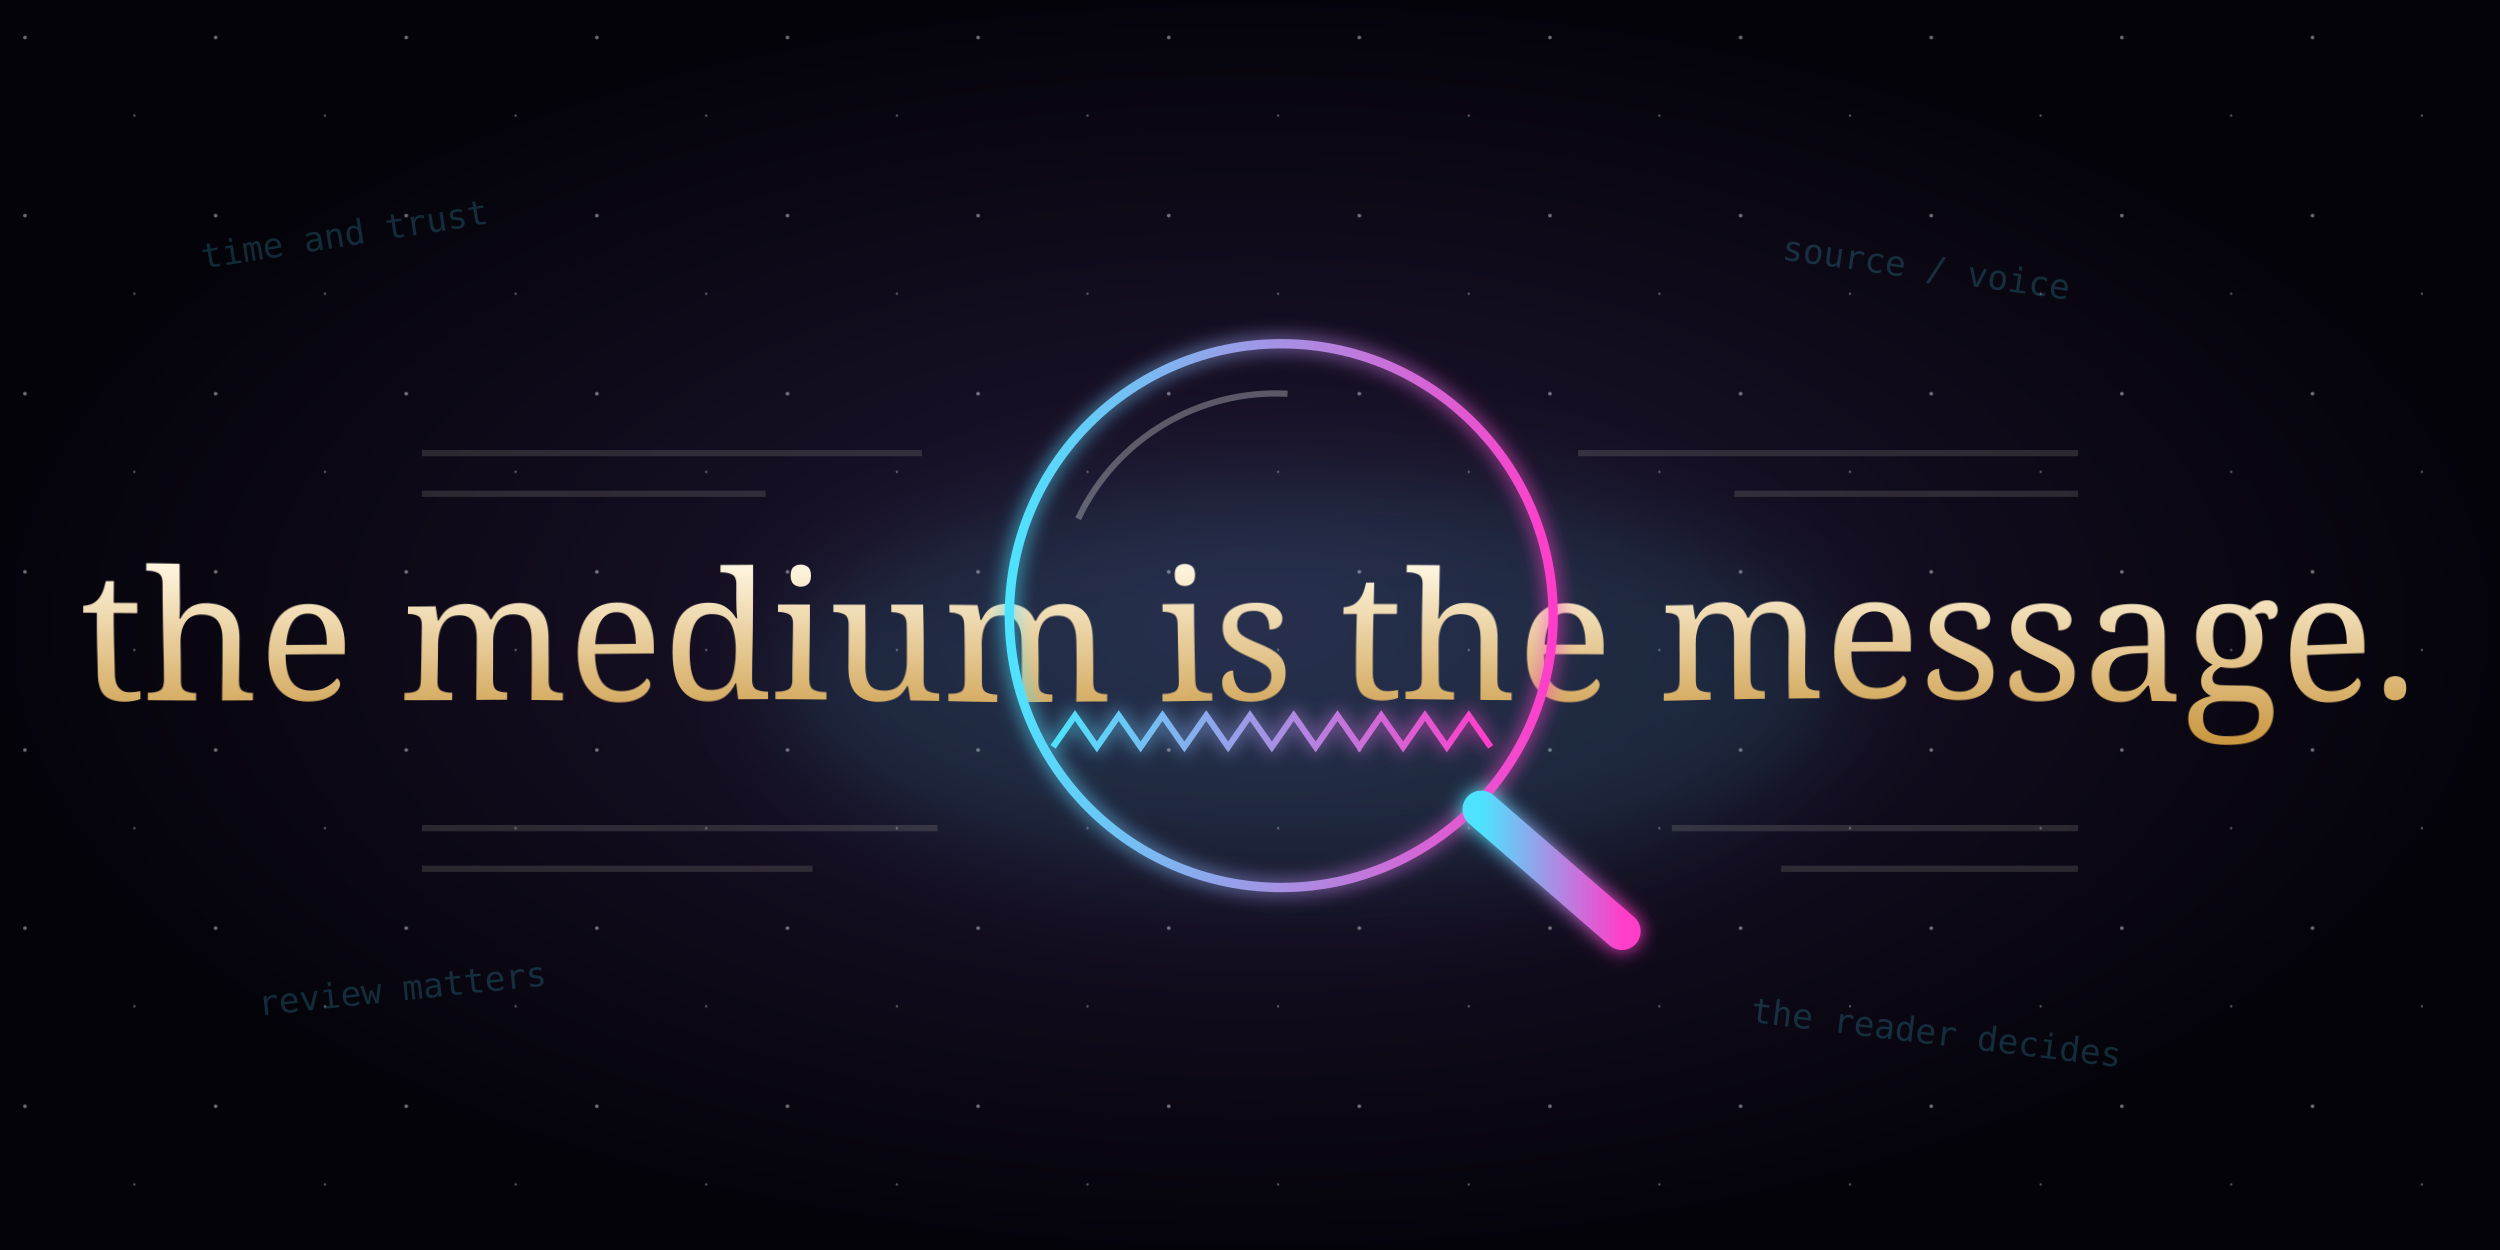
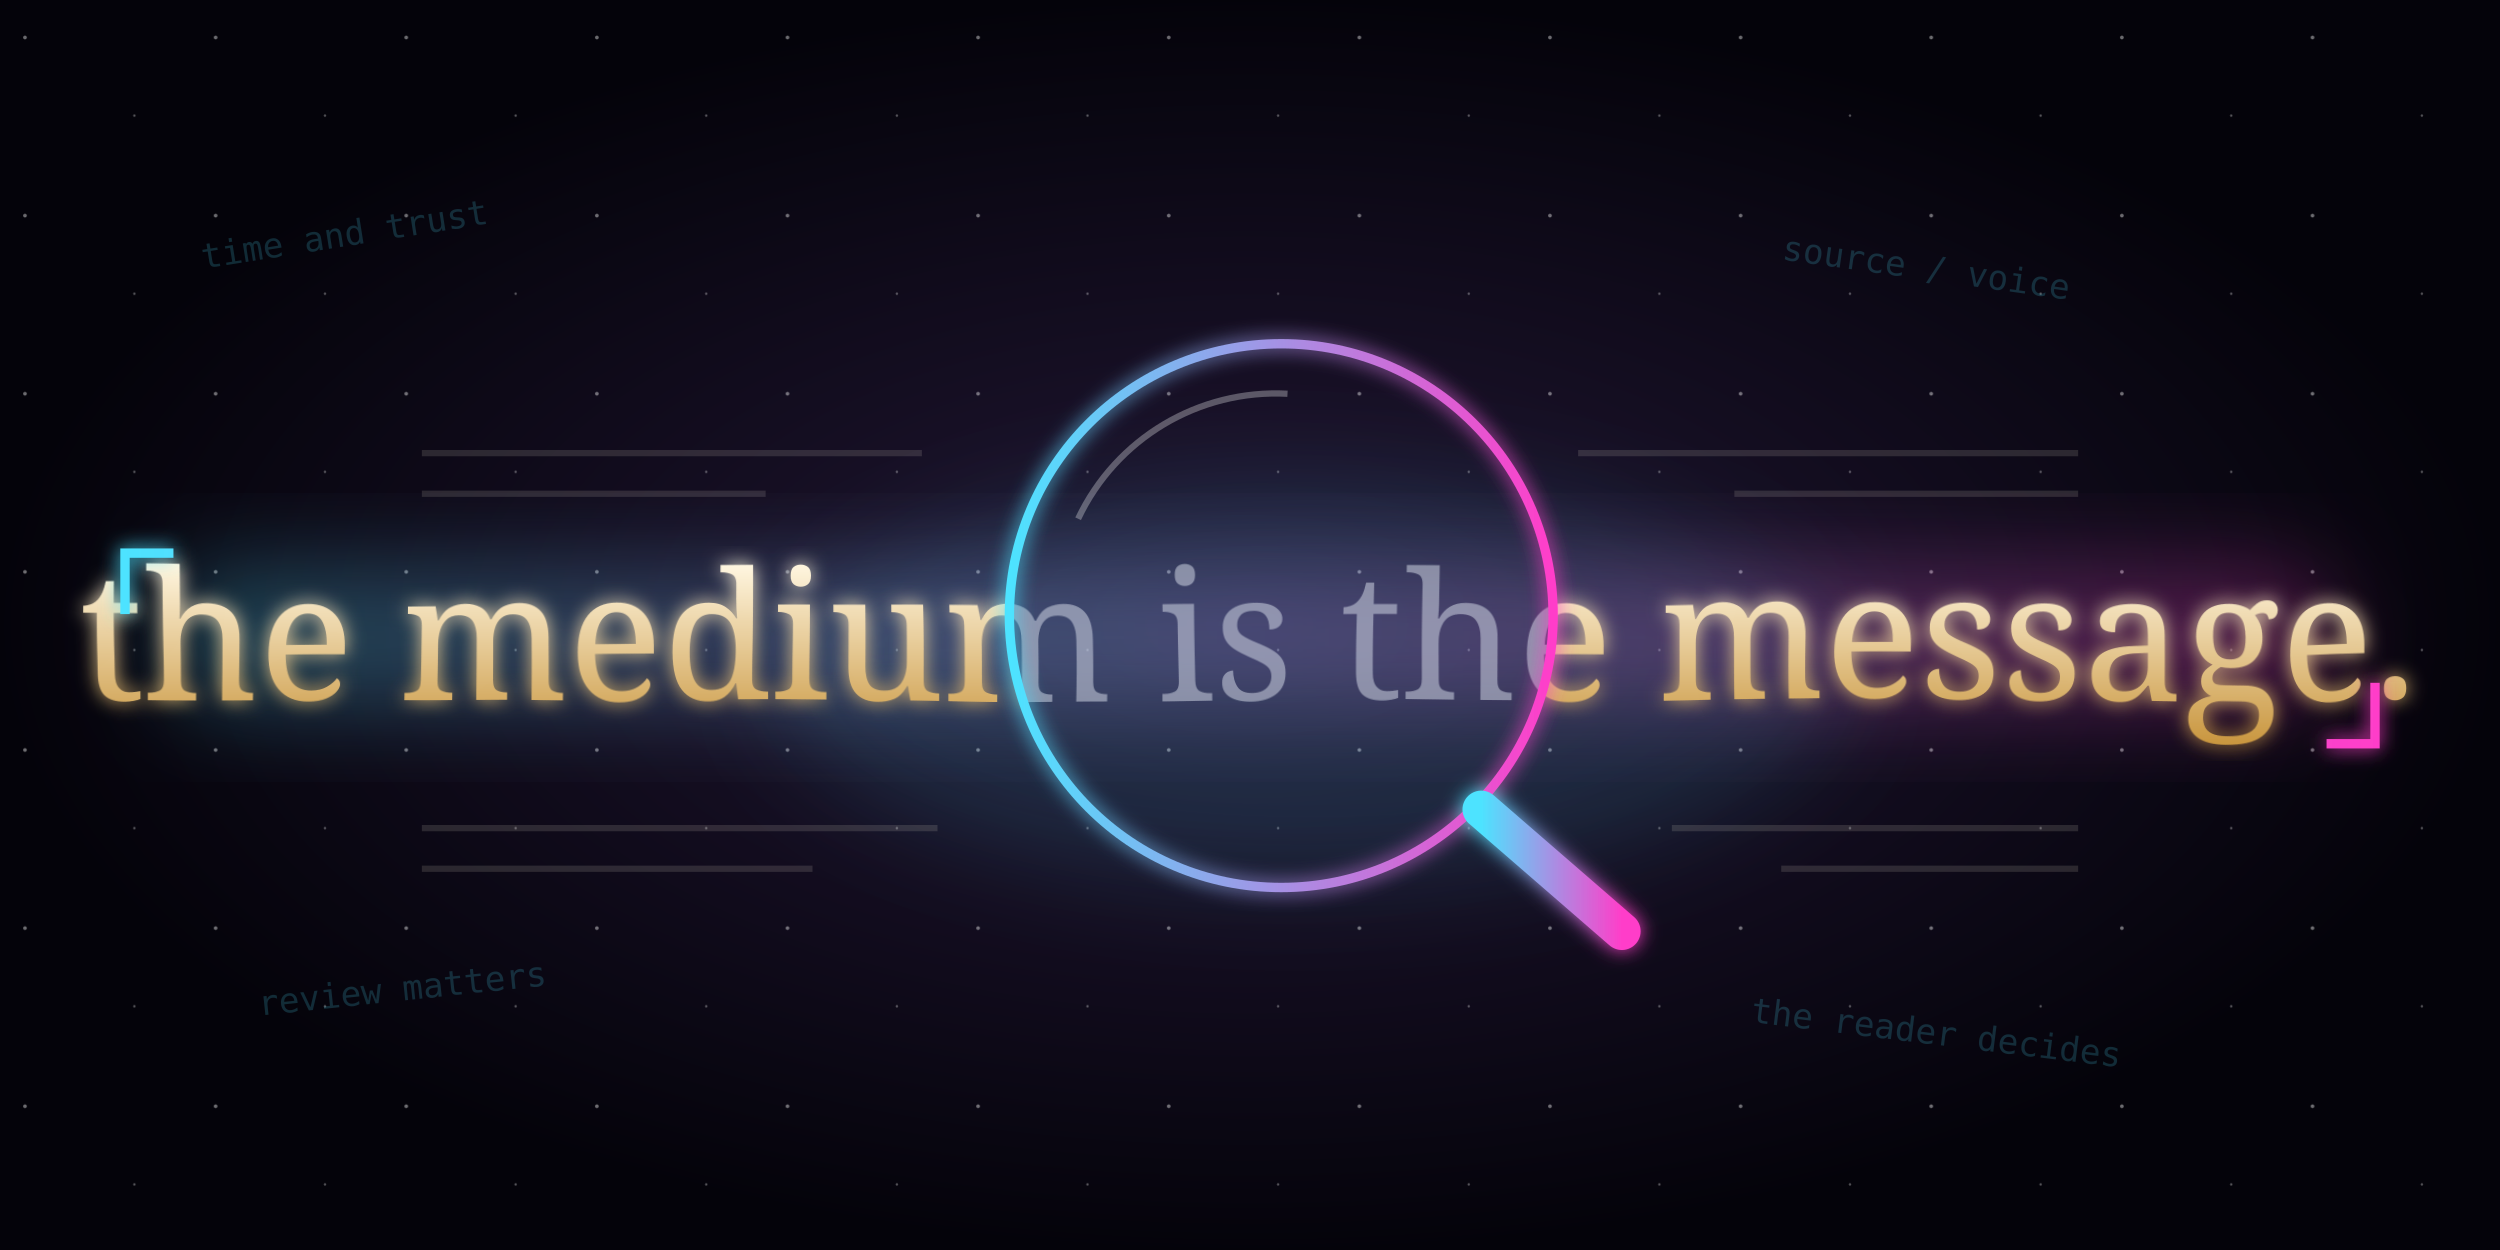
<svg xmlns="http://www.w3.org/2000/svg" width="800" height="400" viewBox="0 0 800 400">
  <defs>
    <radialGradient id="void">
      <stop stop-color="#221735" />
      <stop offset="1" stop-color="#04030a" />
    </radialGradient>
    <linearGradient id="neon">
      <stop stop-color="#4de3ff" />
      <stop offset="1" stop-color="#ff3ec9" />
    </linearGradient>
    <linearGradient id="paper" x2="0" y2="1">
      <stop stop-color="#fff6e0" />
      <stop offset="1" stop-color="#c9963e" />
    </linearGradient>
    <pattern id="stars" width="61" height="57" patternUnits="userSpaceOnUse">
      <circle cx="8" cy="12" r="0.6" fill="#fff" opacity="0.4" />
      <circle cx="43" cy="37" r="0.4" fill="#fff" opacity="0.3" />
    </pattern>
    <filter id="glow" x="-40%" y="-40%" width="180%" height="180%">
      <feGaussianBlur stdDeviation="3" result="blur" />
      <feMerge>
        <feMergeNode in="blur" />
        <feMergeNode in="SourceGraphic" />
      </feMerge>
    </filter>
    <filter id="bloom" x="-50%" y="-50%" width="200%" height="200%">
      <feGaussianBlur stdDeviation="15" />
    </filter>
    <filter id="warp">
      <feTurbulence type="fractalNoise" baseFrequency="0.012" numOctaves="2" seed="27" result="noise" />
      <feDisplacementMap in="SourceGraphic" in2="noise" scale="3" />
    </filter>
+     <clipPath id="lens-interior">
+       <circle cx="410" cy="197" r="87" />
+     </clipPath>
+     <mask id="outside-lens" maskUnits="userSpaceOnUse" x="0" y="0" width="800" height="400">
+       <rect width="800" height="400" fill="white" />
+       <circle cx="410" cy="197" r="87" fill="black" />
+     </mask>
+     <text id="phrase" x="400" y="224" text-anchor="middle" font-family="Georgia, serif" font-size="57">the medium is the message.</text>
  </defs>
  <rect width="800" height="400" fill="url(#void)" />
  <rect width="800" height="400" fill="url(#stars)" />
  <g font-family="monospace" font-size="11" fill="#4de3ff" opacity="0.18">
    <text x="65" y="86" transform="rotate(-9 65 86)">time and trust</text>
    <text x="570" y="83" transform="rotate(8 570 83)">source / voice</text>
    <text x="83" y="325" transform="rotate(-6 83 325)">review matters</text>
    <text x="560" y="327" transform="rotate(7 560 327)">the reader decides</text>
  </g>
  <ellipse cx="419" cy="218" rx="170" ry="64" fill="#4de3ff" opacity="0.12" filter="url(#bloom)" />
  <g stroke="#fff6e0" stroke-width="2" opacity="0.13">
    <path d="M135 145 H295 M505 145 H665 M135 265 H300 M535 265 H665" />
    <path d="M135 158 H245 M555 158 H665 M135 278 H260 M570 278 H665" />
  </g>
-   <text x="400" y="224" text-anchor="middle" font-family="Georgia, serif" font-size="57" fill="url(#paper)" filter="url(#warp)">the medium is the message.</text>
+   <rect x="52" y="181" width="696" height="46" rx="23" fill="url(#neon)" opacity="0.28" filter="url(#bloom)" />
+   <g mask="url(#outside-lens)">
+     <g filter="url(#warp)">
+       <use href="#phrase" fill="url(#paper)" filter="url(#glow)" />
+     </g>
+   </g>
+   <g clip-path="url(#lens-interior)">
+     <g filter="url(#warp)">
+       <use href="#phrase" fill="#cdd4e2" opacity="0.55" />
+     </g>
+   </g>
+   <path d="M54 177 H40 V195 M746 238 H760 V220" fill="none" stroke="url(#neon)" stroke-width="3" stroke-linecap="square" filter="url(#glow)" />
  <g fill="none" stroke="url(#neon)" filter="url(#glow)">
    <circle cx="410" cy="197" r="87" stroke-width="3" />
    <path d="M474 259 L519 298" stroke-width="12" stroke-linecap="round" />
-     <path d="M337 239 L344 229 L351 239 L358 229 L365 239 L372 229 L379 239 L386 229 L393 239 L400 229 L407 239 L414 229 L421 239 L428 229 L435 239 L442 229 L449 239 L456 229 L463 239 L470 229 L477 239" stroke-width="2" />
  </g>
  <path d="M345 166 A70 70 0 0 1 412 126" fill="none" stroke="#fff" stroke-width="2" opacity="0.3" />
</svg>
